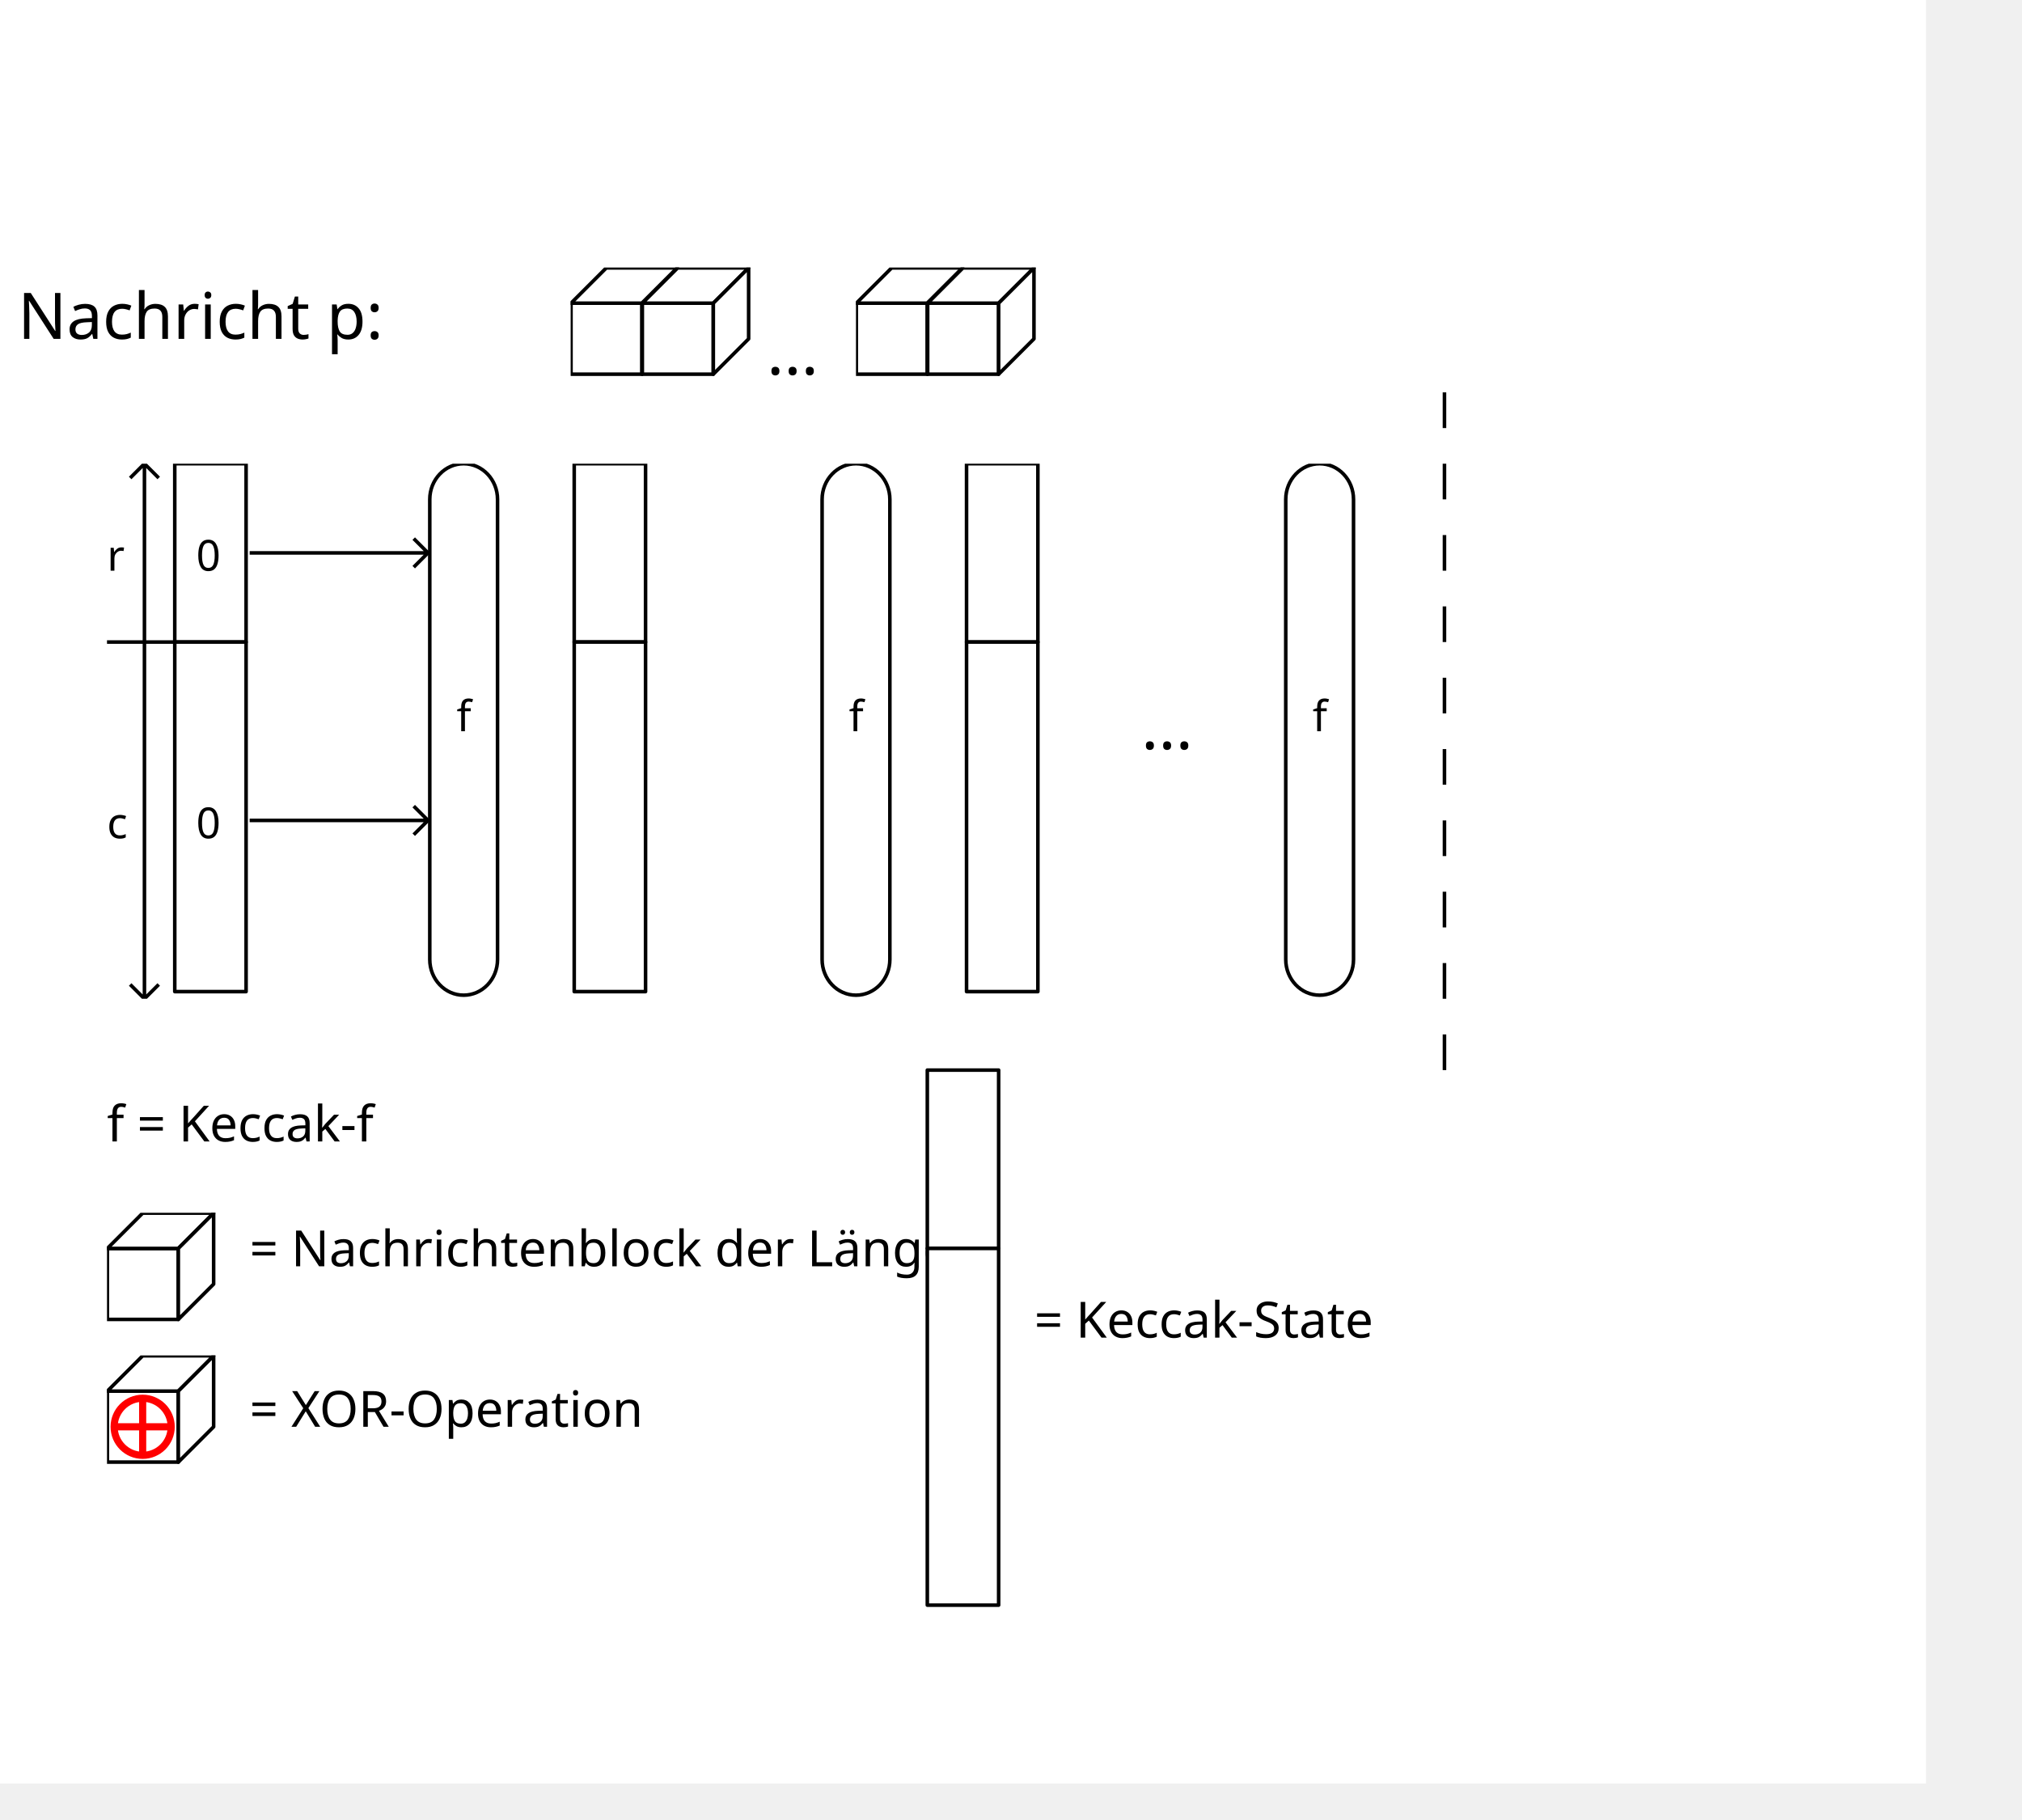
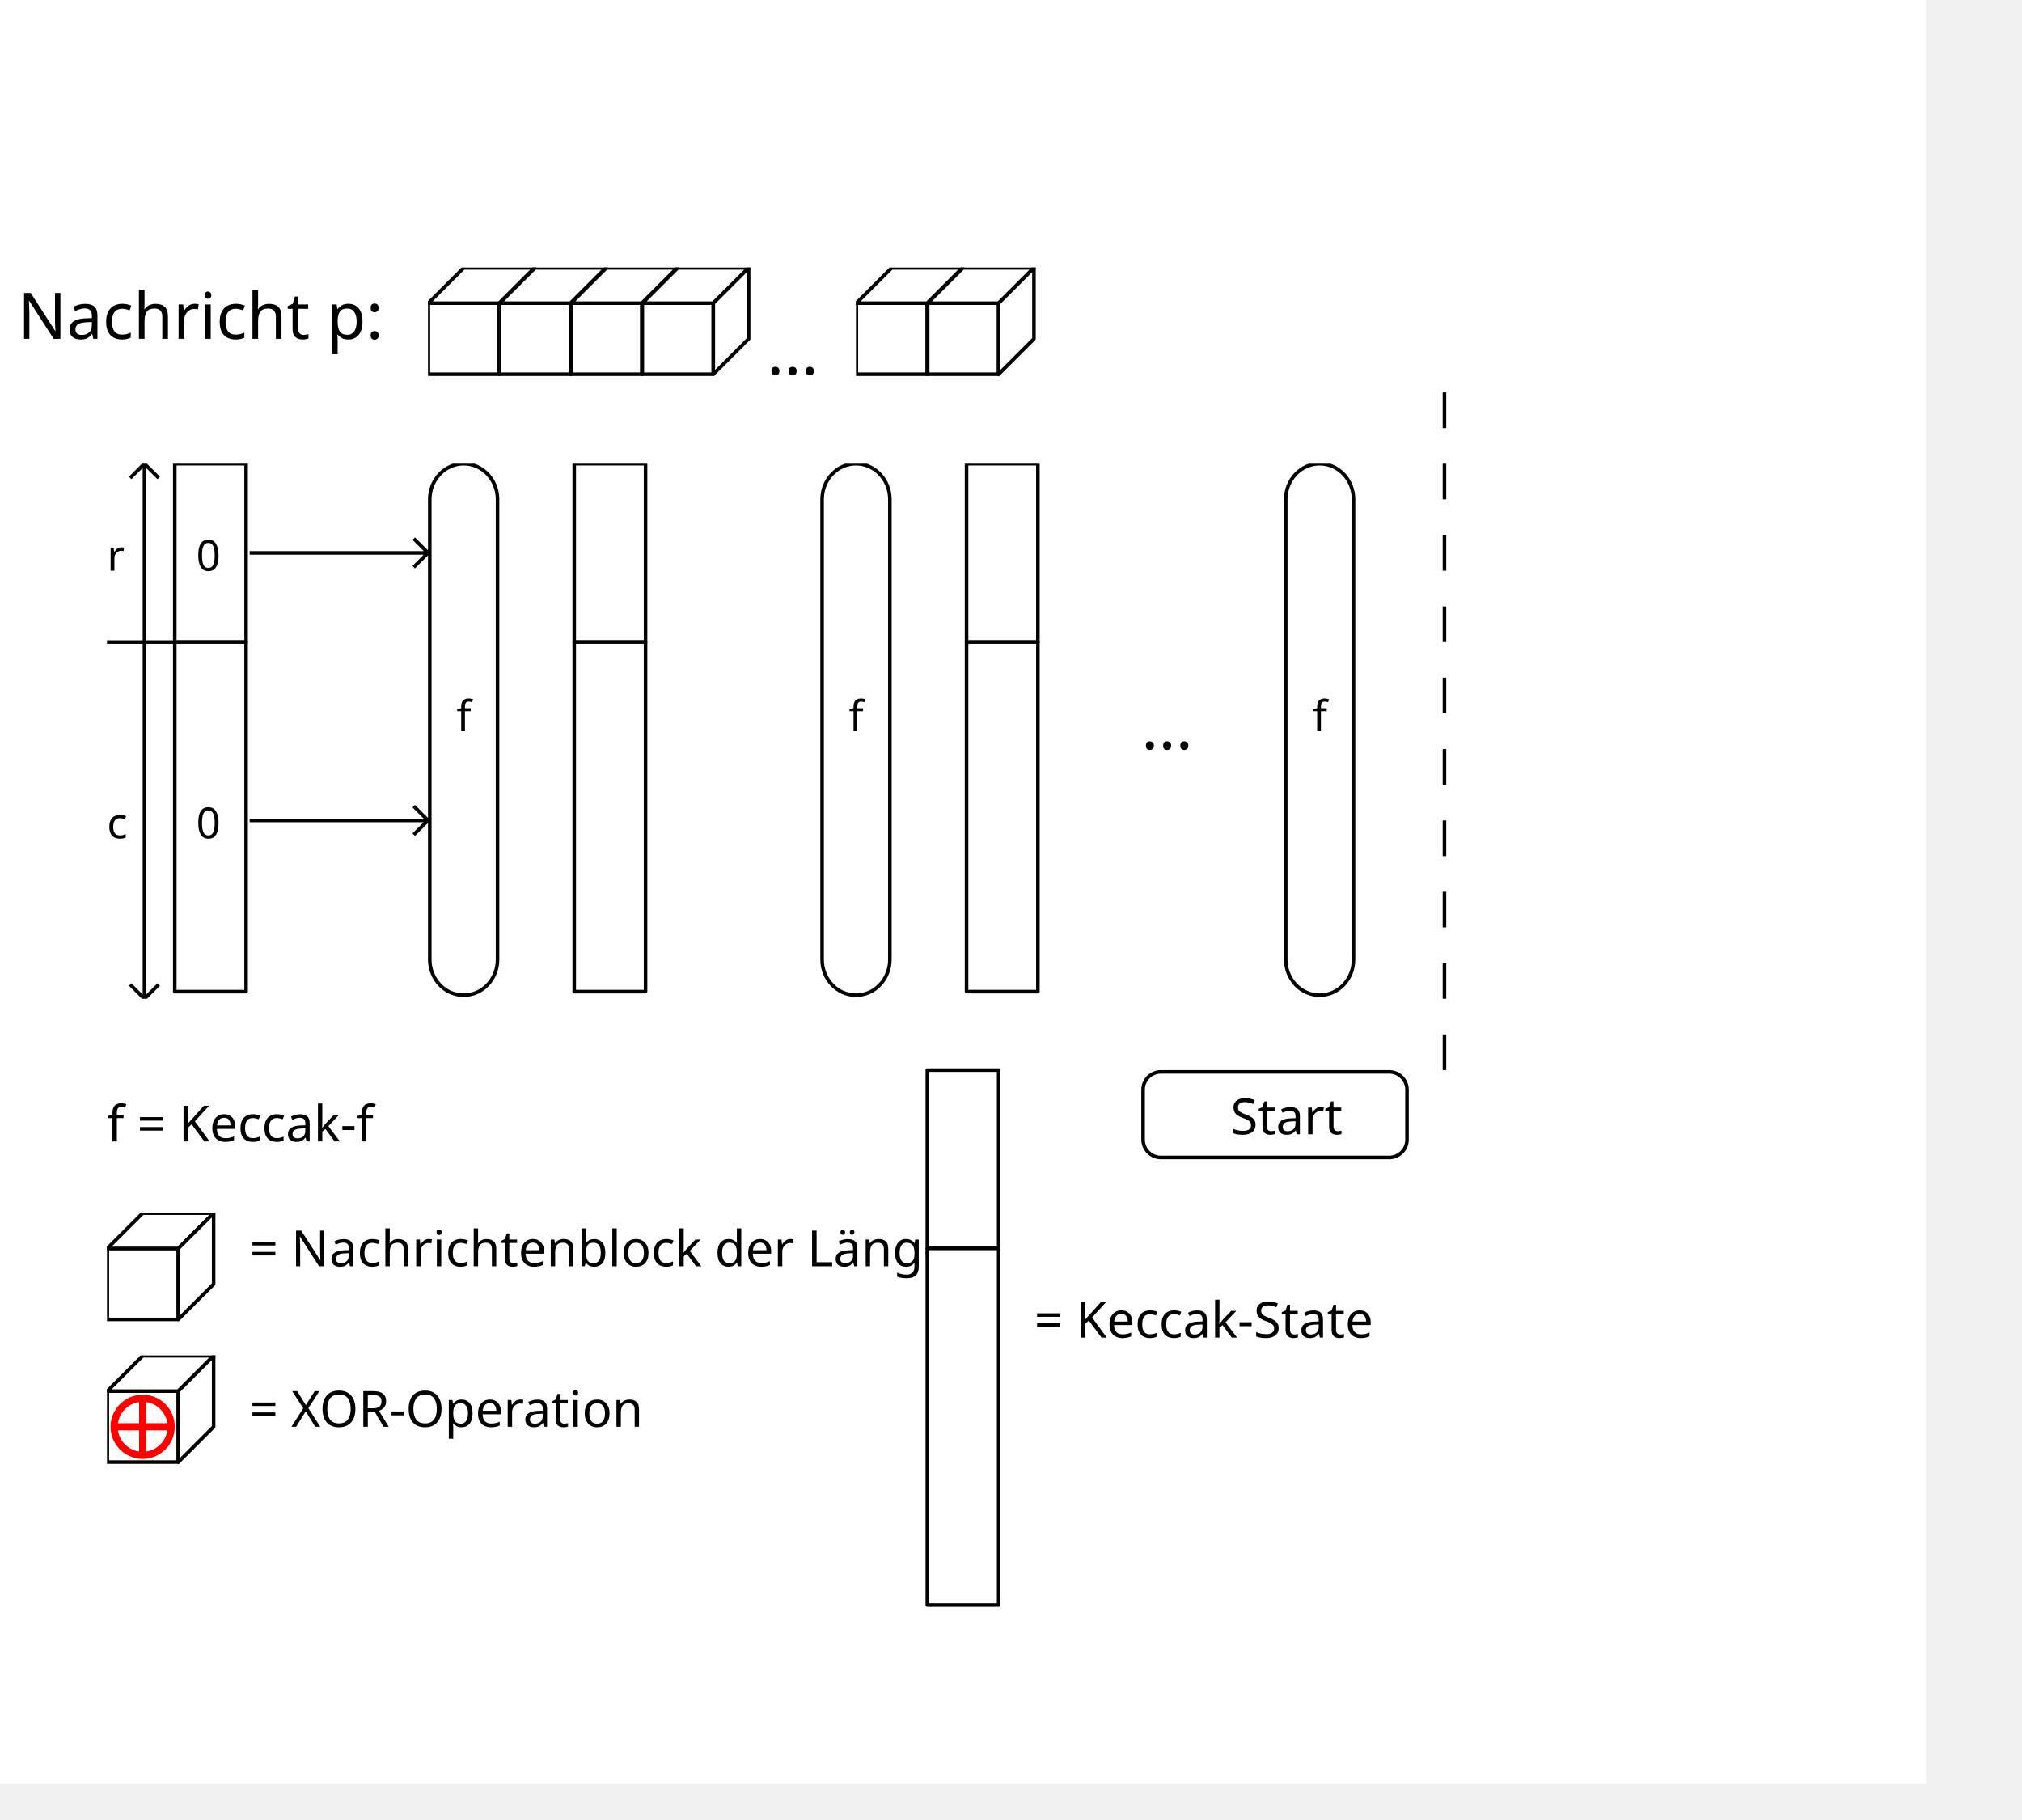
<svg xmlns="http://www.w3.org/2000/svg" xmlns:xlink="http://www.w3.org/1999/xlink" width="150mm" height="135mm" id="svg2">
  <defs id="defs4">
    <svg width="30" height="30" id="bit">
      <rect y="10" x="0.1" width="19.9" height="19.9" fill="white" stroke="black" />
      <polygon fill="white" stroke="black" points="0.1 10, 10 0.1, 29.9 0.1, 20 10" />
      <polygon fill="white" stroke="black" points="29.9 0.1, 29.9 20, 20 29.9, 20 10" />
    </svg>
    <svg id="f" width="20" height="150">
      <rect x="0.5" width="19" height="149" rx="10" ry="10" fill="white" stroke="black" />
      <text fill="black" x="8" y="75">
        f
        </text>
    </svg>
    <path id="arrow0" d="m 0 0 l 50 0 -4 -4 m 4 4 l -4 4" stroke="black" />
    <path id="arrow1" d="m 0 0 l 20 0 -4 -4 m 4 4 l -4 4" stroke="black" />
    <svg id="xor" width="30" height="30">
      <use xlink:href="#bit" x="0" y="0" />
      <circle cx="10" cy="20" r="8" stroke="red" stroke-width="2" />
      <path d="M 10 12 l 0 16 M 2 20 l 16 0" stroke="red" stroke-width="2" />
    </svg>
  </defs>
  <g style="fill:none;fill-rule:evenodd;stroke:none;stroke-width:1px;stroke-linecap:butt;stroke-linejoin:round;stroke-opacity:1;font-family:sans;" id="g2383">
    <rect x="0" y="0" width="540" height="500" fill="white" />
    <text fill="black" x="5" y="95" style=" font-size:18px;">
Nachricht p:
</text>
    <svg x="30" y="130" width="40" height="150">
      <rect x="19" y="0" width="20" height="50" fill="white" stroke="black" />
      <text fill="black" x="25" y="30">
0
</text>
      <rect x="19" y="50" width="20" height="98" fill="white" stroke="black" />
      <text fill="black" x="25" y="105">
0
</text>
      <path d="M0 50 l 19 0 m -8.5 -50 l 0 150 -4 -4 m 4 4 l 4 -4 m -4 -146 l -4 4 m 4 -4 l 4 4" stroke="black" />
      <text fill="black" x="0" y="30">
r
</text>
      <text fill="black" x="0" y="105">
c
</text>
    </svg>
    <svg id="f1" x="120" y="130" width="20" height="150">
      <rect x="0.5" width="19" height="149" rx="10" ry="10" fill="white" stroke="black">
-         <animateColor attributeName="fill" begin="6" dur="1" from="#ffffff" to="#ff0000" />
-         <animateColor attributeName="fill" begin="7" dur="1" from="#ff0000" to="#ffffff" fill="freeze" />
+         <animateColor attributeName="fill" begin="p02.end" dur="1" from="#ffffff" to="#ff0000" />
+         <animateColor attributeName="fill" begin="p02.end+1" dur="1" from="#ff0000" to="#ffffff" fill="freeze" />
      </rect>
      <text fill="black" x="8" y="75">
        f
        </text>
    </svg>
    <use xlink:href="#arrow0" x="70" y="155" />
    <use xlink:href="#arrow0" x="70" y="230" />
-     <use xlink:href="#bit" x="-120" y="-75">
-       <animate attributeName="x" from="120" to="80" dur="4s" repeatCount="1" />
-       <animate attributeName="y" from="75" to="140" dur="4s" repeatCount="1" />
+     <use xlink:href="#bit" x="120" y="75">
+       <set attributeName="opacity" to="1" dur="0" fill="freeze" begin="start.click" />
+       <animate attributeName="x" from="120" to="80" dur="2s" id="p01" begin="start.click" />
+       <animate attributeName="y" from="75" to="140" dur="2s" begin="start.click" />
+       <animate attributeName="opacity" from="0" to="0" dur="0" begin="p01.end" fill="freeze" />
    </use>
    <use xlink:href="#xor" x="-90" y="140">
-       <animate attributeName="x" from="80" to="115" begin="4" dur="2s" repeatCount="1" />
+       <animate attributeName="x" from="80" to="115" begin="p01.end" dur="1s" id="p02" />
    </use>
    <svg x="160" y="130" width="22" height="150">
      <rect x="1" y="0" width="20" height="50" fill="white" stroke="black" />
      <rect x="1" y="50" width="20" height="98" fill="white" stroke="black" />
    </svg>
    <use xlink:href="#arrow1" x="-140" y="155">
-       <set attributeName="x" begin="8" to="140" />
+       <set attributeName="x" begin="start.click" to="-140" />
+       <set attributeName="x" begin="p02.end+3" to="140" />
    </use>
    <use xlink:href="#arrow1" x="-140" y="230">
-       <set attributeName="x" begin="8" to="140" />
+       <set attributeName="x" begin="start.click" to="-140" />
+       <set attributeName="x" begin="p02.end+3" to="140" />
    </use>
    <use xlink:href="#arrow0" x="-180" y="155">
-       <set attributeName="x" begin="9" to="180" />
+       <set attributeName="x" begin="start.click" to="-140" />
+       <set attributeName="x" begin="p02.end+4" to="180" />
    </use>
    <use xlink:href="#arrow0" x="-180" y="230">
-       <set attributeName="x" begin="9" to="180" />
+       <set attributeName="x" begin="start.click" to="-140" />
+       <set attributeName="x" begin="p02.end+4" to="180" />
    </use>
    <svg id="f2" x="230" y="130" width="20" height="150">
      <rect x="0.5" width="19" height="149" rx="10" ry="10" fill="white" stroke="black">
-         <animateColor attributeName="fill" begin="15" dur="1" from="#ffffff" to="#ff0000" />
-         <animateColor attributeName="fill" begin="16" dur="1" from="#ff0000" to="#ffffff" fill="freeze" />
+         <animateColor attributeName="fill" begin="p04.end" dur="1" from="#ffffff" to="#ff0000" />
+         <animateColor attributeName="fill" begin="p04.end+1" dur="1" from="#ff0000" to="#ffffff" fill="freeze" />
      </rect>
      <text fill="black" x="8" y="75">
        f
        </text>
    </svg>
-     <use xlink:href="#bit" x="-140" y="75">
-       <animate attributeName="x" from="140" to="140" begin="0" dur="9s" repeatCount="1" />
-     </use>
-     <use xlink:href="#bit" x="-140" y="75">
-       <animate attributeName="x" from="140" to="190" begin="9" dur="4s" repeatCount="1" />
-       <animate attributeName="y" from="75" to="140" begin="9" dur="4s" repeatCount="1" />
+     <use xlink:href="#bit" x="140" y="75">
+       <animate attributeName="opacity" from="1" to="01" begin="start.click" dur="0" />
+       <animate attributeName="x" from="140" to="190" begin="p02.end+4" dur="2s" id="p03" />
+       <animate attributeName="y" from="75" to="140" begin="p02.end+4" dur="2s" />
+       <animate attributeName="opacity" from="0" to="0" begin="p03.end" dur="0" />
    </use>
    <use xlink:href="#xor" x="-90" y="140">
-       <animate attributeName="x" from="190" to="225" begin="13" dur="2s" repeatCount="1" />
+       <animate attributeName="x" from="190" to="225" begin="p03.end" dur="1s" id="p04" />
    </use>
    <use xlink:href="#arrow1" x="-140" y="155">
-       <set attributeName="x" begin="17" to="250" />
+       <set attributeName="x" begin="start.click" to="-140" />
+       <set attributeName="x" begin="p04.end+3" to="250" />
    </use>
    <use xlink:href="#arrow1" x="-140" y="230">
-       <set attributeName="x" begin="17" to="250" />
+       <set attributeName="x" begin="start.click" to="-140" />
+       <set attributeName="x" begin="p04.end+3" to="250" />
    </use>
    <svg x="270" y="130" width="22" height="150">
      <rect x="1" y="0" width="20" height="50" fill="white" stroke="black" />
      <rect x="1" y="50" width="20" height="98" fill="white" stroke="black" />
    </svg>
    <use xlink:href="#arrow1" x="-140" y="155">
-       <set attributeName="x" begin="18" to="290" />
+       <set attributeName="x" begin="start.click" to="-140" />
+       <set attributeName="x" begin="p04.end+4" to="290" />
    </use>
    <use xlink:href="#arrow1" x="-140" y="230">
-       <set attributeName="x" begin="18" to="290" />
+       <set attributeName="x" begin="start.click" to="-140" />
+       <set attributeName="x" begin="p04.end+4" to="290" />
    </use>
    <text fill="black" x="320" y="210" style=" font-size:18px;">
...
</text>
    <use xlink:href="#arrow1" x="-140" y="155">
-       <set attributeName="x" begin="20" to="340" />
+       <set attributeName="x" begin="start.click" to="-140" />
+       <set attributeName="x" begin="p04.end+5" to="340" />
    </use>
    <use xlink:href="#arrow1" x="-140" y="230">
-       <set attributeName="x" begin="20" to="340" />
+       <set attributeName="x" begin="start.click" to="-140" />
+       <set attributeName="x" begin="p04.end+5" to="340" />
    </use>
    <svg id="fn" x="360" y="130" width="20" height="150">
      <rect x="0.5" width="19" height="149" rx="10" ry="10" fill="white" stroke="black">
-         <animateColor attributeName="fill" begin="21" dur="1" from="#ffffff" to="#ff0000" />
-         <animateColor attributeName="fill" begin="22" dur="1" from="#ff0000" to="#ffffff" fill="freeze" />
+         <animateColor attributeName="fill" begin="p04.end+6" dur="1" from="#ffffff" to="#ff0000" />
+         <animateColor attributeName="fill" begin="p04.end+7" dur="1" from="#ff0000" to="#ffffff" fill="freeze" />
      </rect>
      <text fill="black" x="8" y="75">
f
</text>
    </svg>
    <use xlink:href="#arrow0" x="-140" y="155">
-       <set attributeName="x" begin="23" to="380" />
+       <set attributeName="x" begin="start.click" to="-140" />
+       <set attributeName="x" begin="p04.end+8" to="380" />
    </use>
    <use xlink:href="#arrow0" x="-140" y="230">
-       <set attributeName="x" begin="23" to="380" />
+       <set attributeName="x" begin="start.click" to="-140" />
+       <set attributeName="x" begin="p04.end+8" to="380" />
    </use>
    <path d="M 405 110 l 0 200" stroke="black" stroke-dasharray="10,10" />
    <text fill="black" x="-430" y="100" style="font-size:14px;">
squeezing
- <set attributeName="x" begin="23" to="430" />
+ <set attributeName="x" begin="start.click" to="-430" />
+       <set attributeName="x" begin="p04.end+8" to="430" />
    </text>
    <use xlink:href="#bit" x="160" y="75" />
    <use xlink:href="#bit" x="180" y="75" />
    <text fill="black" x="215" y="105" style="font-size:18px;">
...
</text>
    <use xlink:href="#bit" x="240" y="75" />
    <use xlink:href="#bit" x="260" y="75" />
    <text fill="black" x="30" y="320" style="font-size:14px;">
f = Keccak-f
</text>
    <use xlink:href="#bit" x="30" y="340" />
    <text fill="black" x="70" y="355" style="font-size:14px;">
= Nachrichtenblock der Länge r
</text>
    <use xlink:href="#xor" x="30" y="380" />
    <text fill="black" x="70" y="400" style="font-size:14px;">
= XOR-Operation
</text>
    <rect x="260" y="300" width="20" height="50" fill="white" stroke="black" />
    <rect x="260" y="350" width="20" height="100" fill="white" stroke="black" />
    <text fill="black" x="290" y="375" style="font-size:14px;">
= Keccak-State
</text>
+     <svg height="25" width="75" x="320" y="300" id="start">
+       <set attributeName="x" to="-100" begin="start.click" />
+       <set attributeName="x" to="320" begin="p04.end+8" />
+       <rect height="24" width="74" x="0.5" y="0.5" rx="5" ry="5" stroke="black" fill="white" />
+       <text fill="black" x="25" y="18" style="font-size:14px;">
+ Start
+ </text>
+     </svg>
  </g>
</svg>
